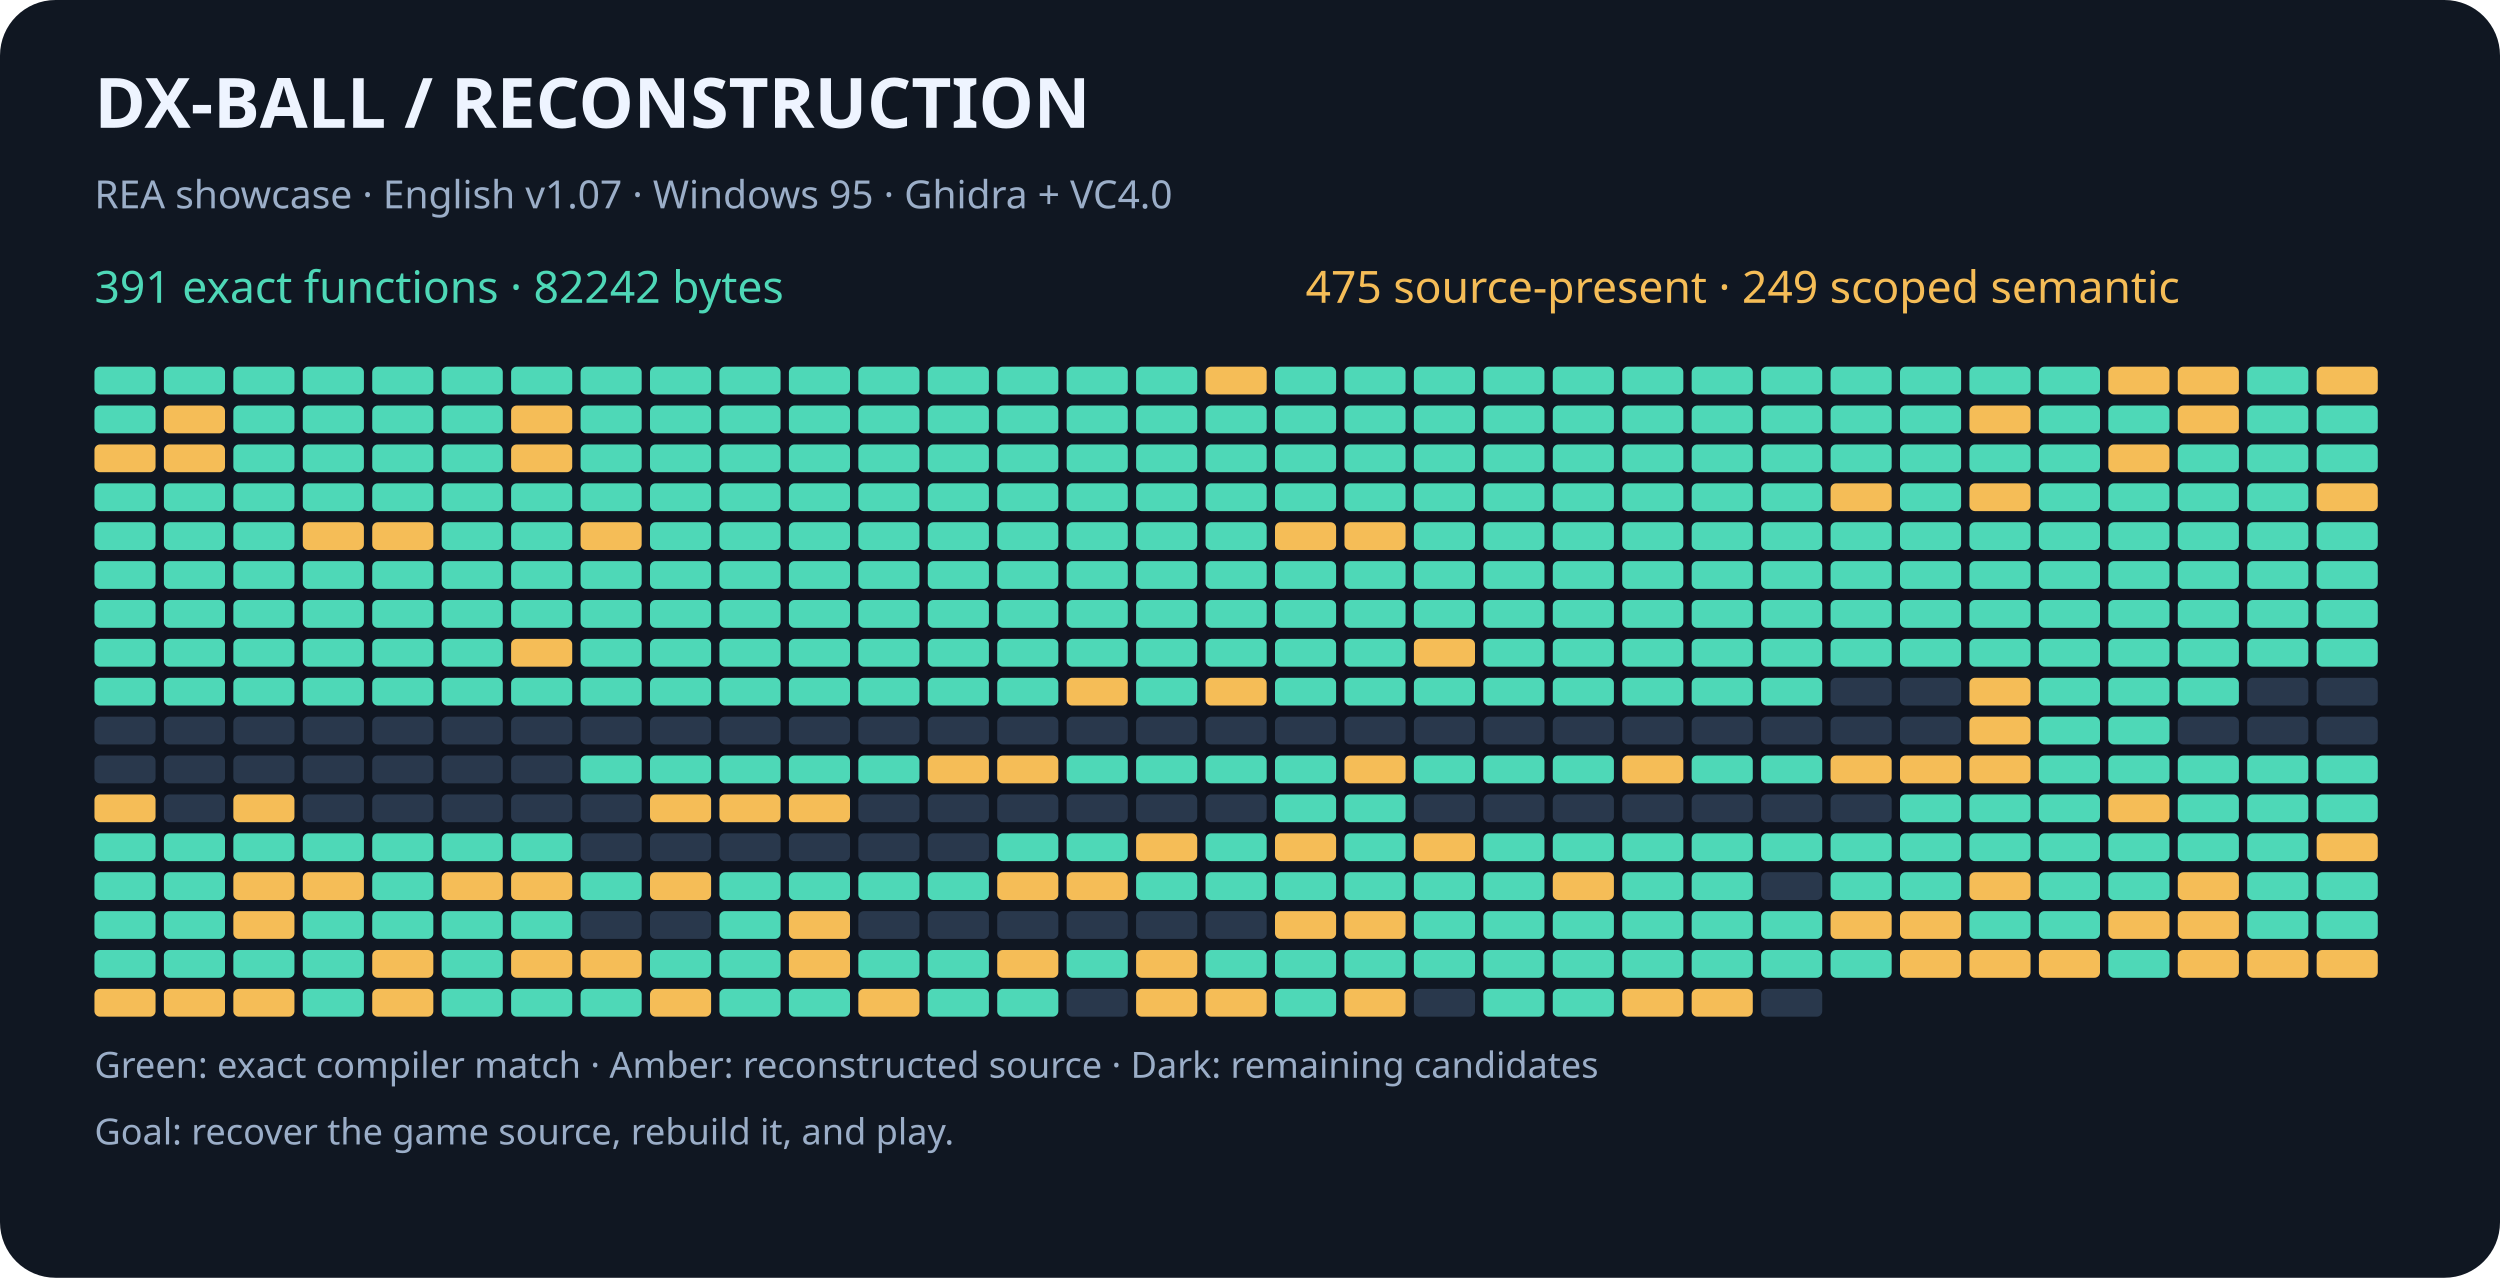
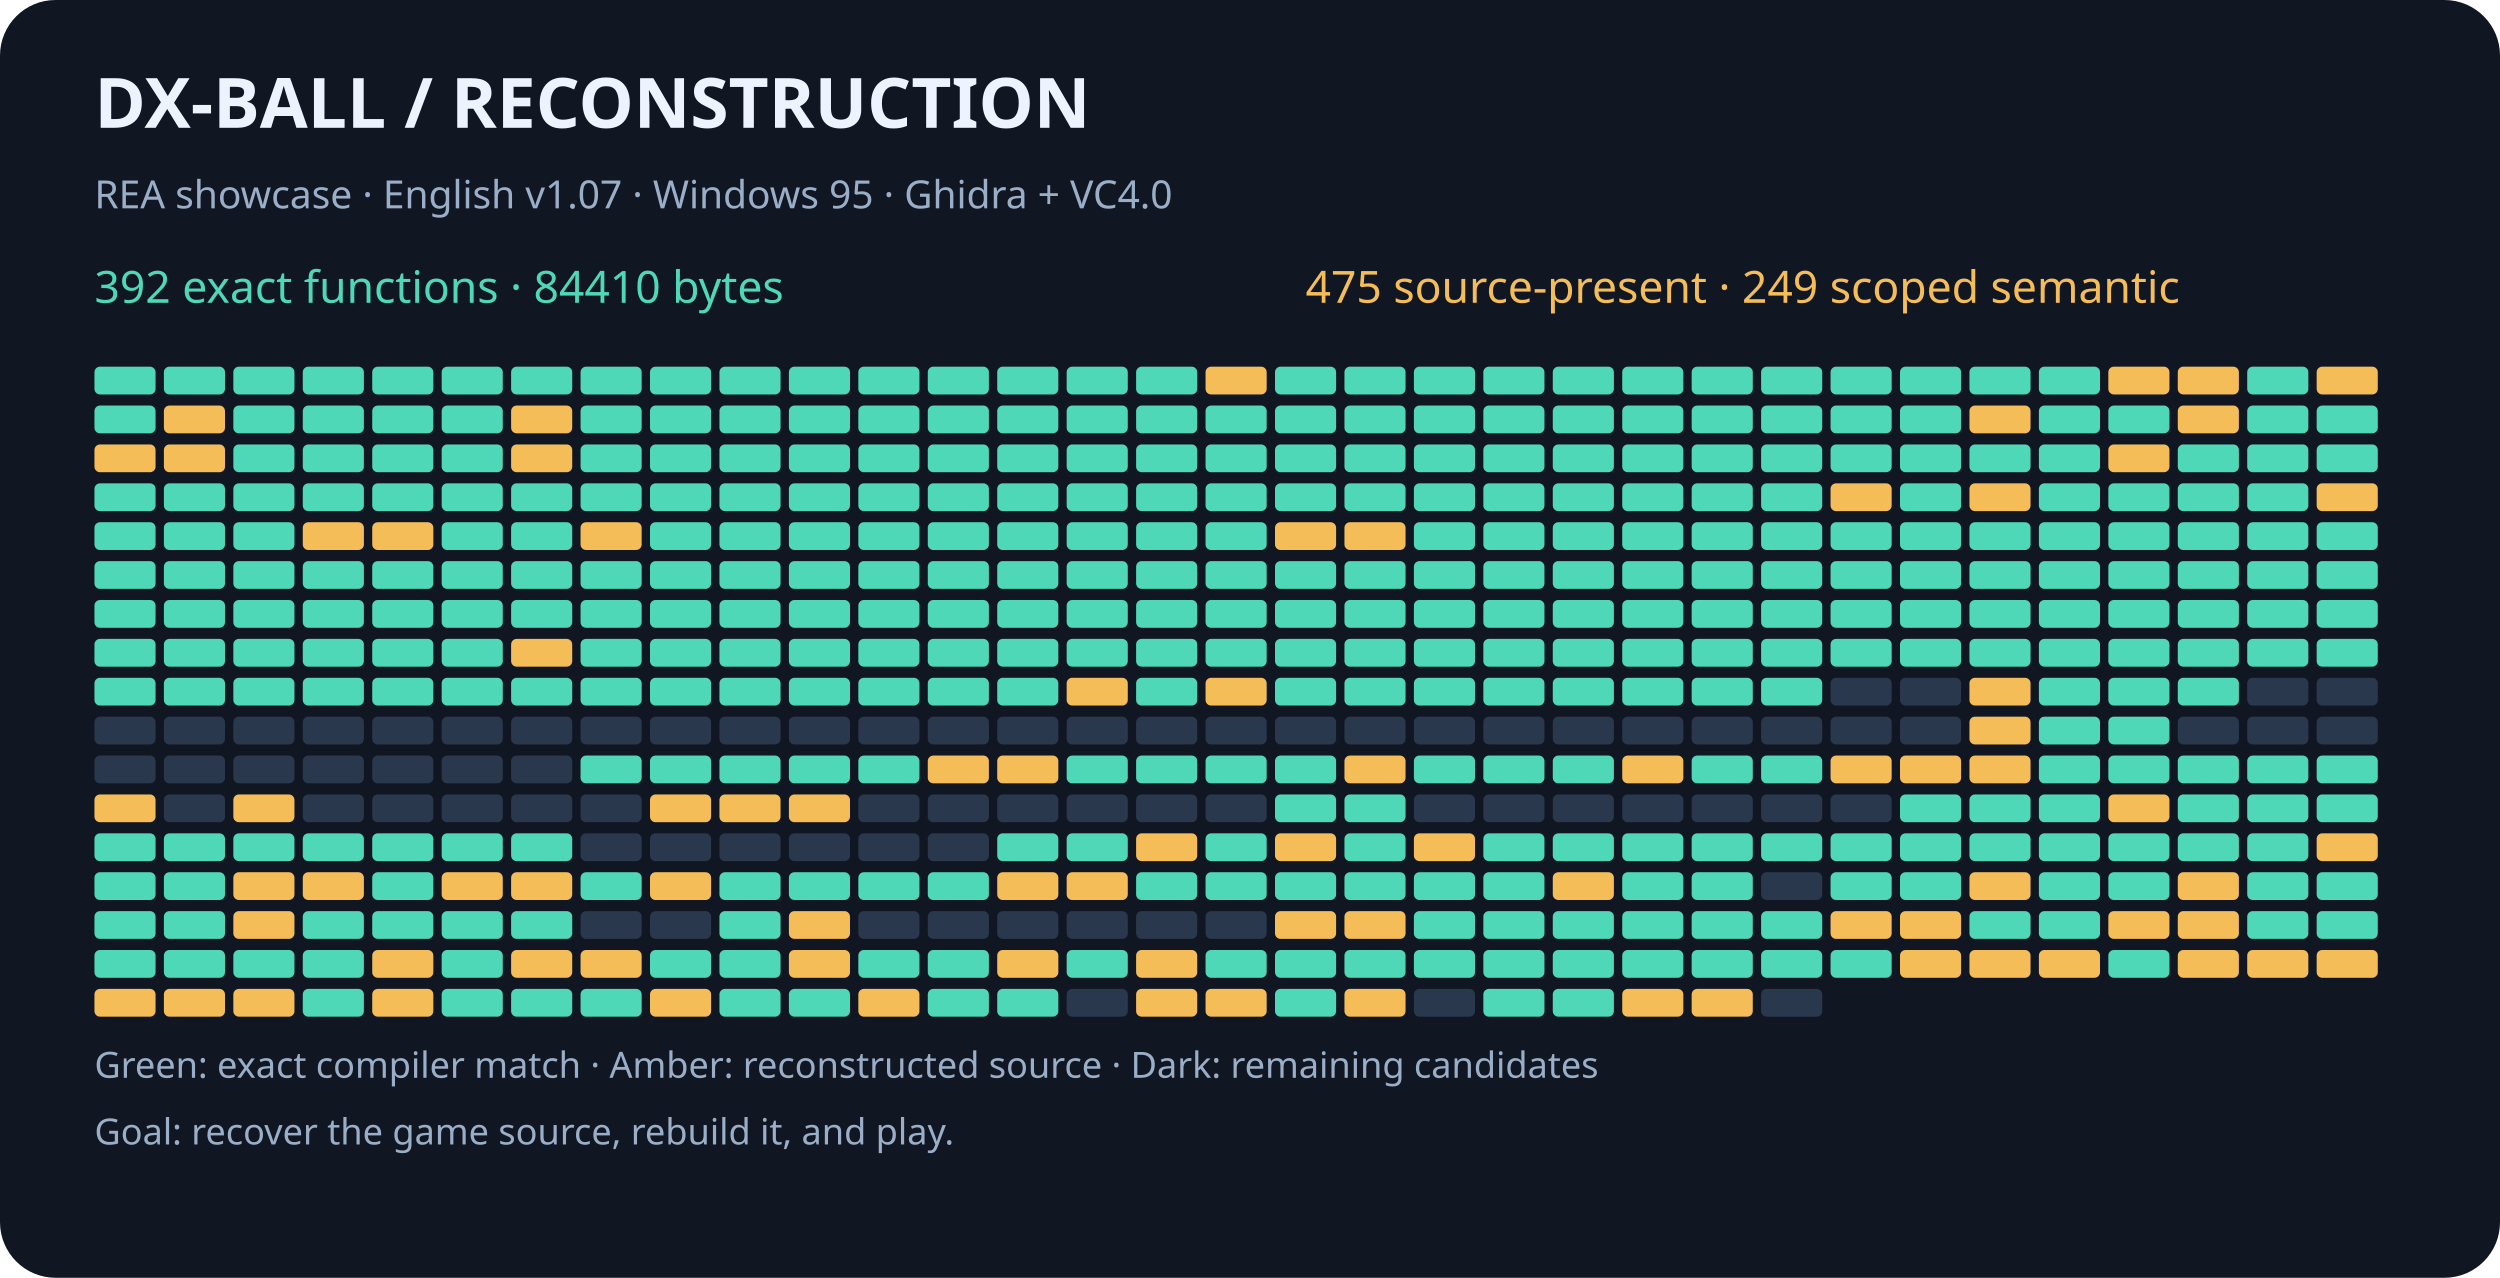
<svg xmlns="http://www.w3.org/2000/svg" width="900" height="460" viewBox="0 0 900 460" role="img" aria-labelledby="title desc">
  <rect width="900" height="460" rx="20" fill="#101722" />
  <g font-family="sans-serif">
    <text x="34" y="46" fill="#eef4ff" font-size="25" font-weight="bold">DX-BALL  /  RECONSTRUCTION</text>
    <text x="34" y="75" fill="#9baec8" font-size="14">REA showcase · English v1.07 · Windows 95 · Ghidra + VC4.0</text>
-     <text x="34" y="109" fill="#4ed8b7" font-size="16">391 exact functions · 82242 bytes</text>
+     <text x="34" y="109" fill="#4ed8b7" font-size="16">392 exact functions · 84410 bytes</text>
    <text x="470" y="109" fill="#f5bd57" font-size="16">475 source-present · 249 scoped semantic</text>
    <rect x="34" y="132" width="22" height="10" rx="2" fill="#4ed8b7" />
    <rect x="59" y="132" width="22" height="10" rx="2" fill="#4ed8b7" />
    <rect x="84" y="132" width="22" height="10" rx="2" fill="#4ed8b7" />
    <rect x="109" y="132" width="22" height="10" rx="2" fill="#4ed8b7" />
    <rect x="134" y="132" width="22" height="10" rx="2" fill="#4ed8b7" />
    <rect x="159" y="132" width="22" height="10" rx="2" fill="#4ed8b7" />
    <rect x="184" y="132" width="22" height="10" rx="2" fill="#4ed8b7" />
    <rect x="209" y="132" width="22" height="10" rx="2" fill="#4ed8b7" />
    <rect x="234" y="132" width="22" height="10" rx="2" fill="#4ed8b7" />
    <rect x="259" y="132" width="22" height="10" rx="2" fill="#4ed8b7" />
    <rect x="284" y="132" width="22" height="10" rx="2" fill="#4ed8b7" />
    <rect x="309" y="132" width="22" height="10" rx="2" fill="#4ed8b7" />
    <rect x="334" y="132" width="22" height="10" rx="2" fill="#4ed8b7" />
    <rect x="359" y="132" width="22" height="10" rx="2" fill="#4ed8b7" />
    <rect x="384" y="132" width="22" height="10" rx="2" fill="#4ed8b7" />
    <rect x="409" y="132" width="22" height="10" rx="2" fill="#4ed8b7" />
    <rect x="434" y="132" width="22" height="10" rx="2" fill="#f5bd57" />
    <rect x="459" y="132" width="22" height="10" rx="2" fill="#4ed8b7" />
    <rect x="484" y="132" width="22" height="10" rx="2" fill="#4ed8b7" />
    <rect x="509" y="132" width="22" height="10" rx="2" fill="#4ed8b7" />
    <rect x="534" y="132" width="22" height="10" rx="2" fill="#4ed8b7" />
    <rect x="559" y="132" width="22" height="10" rx="2" fill="#4ed8b7" />
    <rect x="584" y="132" width="22" height="10" rx="2" fill="#4ed8b7" />
    <rect x="609" y="132" width="22" height="10" rx="2" fill="#4ed8b7" />
    <rect x="634" y="132" width="22" height="10" rx="2" fill="#4ed8b7" />
    <rect x="659" y="132" width="22" height="10" rx="2" fill="#4ed8b7" />
    <rect x="684" y="132" width="22" height="10" rx="2" fill="#4ed8b7" />
    <rect x="709" y="132" width="22" height="10" rx="2" fill="#4ed8b7" />
    <rect x="734" y="132" width="22" height="10" rx="2" fill="#4ed8b7" />
    <rect x="759" y="132" width="22" height="10" rx="2" fill="#f5bd57" />
    <rect x="784" y="132" width="22" height="10" rx="2" fill="#f5bd57" />
    <rect x="809" y="132" width="22" height="10" rx="2" fill="#4ed8b7" />
    <rect x="834" y="132" width="22" height="10" rx="2" fill="#f5bd57" />
    <rect x="34" y="146" width="22" height="10" rx="2" fill="#4ed8b7" />
    <rect x="59" y="146" width="22" height="10" rx="2" fill="#f5bd57" />
    <rect x="84" y="146" width="22" height="10" rx="2" fill="#4ed8b7" />
    <rect x="109" y="146" width="22" height="10" rx="2" fill="#4ed8b7" />
    <rect x="134" y="146" width="22" height="10" rx="2" fill="#4ed8b7" />
    <rect x="159" y="146" width="22" height="10" rx="2" fill="#4ed8b7" />
    <rect x="184" y="146" width="22" height="10" rx="2" fill="#f5bd57" />
    <rect x="209" y="146" width="22" height="10" rx="2" fill="#4ed8b7" />
    <rect x="234" y="146" width="22" height="10" rx="2" fill="#4ed8b7" />
    <rect x="259" y="146" width="22" height="10" rx="2" fill="#4ed8b7" />
    <rect x="284" y="146" width="22" height="10" rx="2" fill="#4ed8b7" />
    <rect x="309" y="146" width="22" height="10" rx="2" fill="#4ed8b7" />
    <rect x="334" y="146" width="22" height="10" rx="2" fill="#4ed8b7" />
    <rect x="359" y="146" width="22" height="10" rx="2" fill="#4ed8b7" />
    <rect x="384" y="146" width="22" height="10" rx="2" fill="#4ed8b7" />
    <rect x="409" y="146" width="22" height="10" rx="2" fill="#4ed8b7" />
    <rect x="434" y="146" width="22" height="10" rx="2" fill="#4ed8b7" />
    <rect x="459" y="146" width="22" height="10" rx="2" fill="#4ed8b7" />
    <rect x="484" y="146" width="22" height="10" rx="2" fill="#4ed8b7" />
    <rect x="509" y="146" width="22" height="10" rx="2" fill="#4ed8b7" />
    <rect x="534" y="146" width="22" height="10" rx="2" fill="#4ed8b7" />
    <rect x="559" y="146" width="22" height="10" rx="2" fill="#4ed8b7" />
    <rect x="584" y="146" width="22" height="10" rx="2" fill="#4ed8b7" />
    <rect x="609" y="146" width="22" height="10" rx="2" fill="#4ed8b7" />
    <rect x="634" y="146" width="22" height="10" rx="2" fill="#4ed8b7" />
    <rect x="659" y="146" width="22" height="10" rx="2" fill="#4ed8b7" />
    <rect x="684" y="146" width="22" height="10" rx="2" fill="#4ed8b7" />
    <rect x="709" y="146" width="22" height="10" rx="2" fill="#f5bd57" />
    <rect x="734" y="146" width="22" height="10" rx="2" fill="#4ed8b7" />
    <rect x="759" y="146" width="22" height="10" rx="2" fill="#4ed8b7" />
    <rect x="784" y="146" width="22" height="10" rx="2" fill="#f5bd57" />
    <rect x="809" y="146" width="22" height="10" rx="2" fill="#4ed8b7" />
    <rect x="834" y="146" width="22" height="10" rx="2" fill="#4ed8b7" />
    <rect x="34" y="160" width="22" height="10" rx="2" fill="#f5bd57" />
    <rect x="59" y="160" width="22" height="10" rx="2" fill="#f5bd57" />
    <rect x="84" y="160" width="22" height="10" rx="2" fill="#4ed8b7" />
    <rect x="109" y="160" width="22" height="10" rx="2" fill="#4ed8b7" />
    <rect x="134" y="160" width="22" height="10" rx="2" fill="#4ed8b7" />
    <rect x="159" y="160" width="22" height="10" rx="2" fill="#4ed8b7" />
    <rect x="184" y="160" width="22" height="10" rx="2" fill="#f5bd57" />
    <rect x="209" y="160" width="22" height="10" rx="2" fill="#4ed8b7" />
    <rect x="234" y="160" width="22" height="10" rx="2" fill="#4ed8b7" />
    <rect x="259" y="160" width="22" height="10" rx="2" fill="#4ed8b7" />
    <rect x="284" y="160" width="22" height="10" rx="2" fill="#4ed8b7" />
    <rect x="309" y="160" width="22" height="10" rx="2" fill="#4ed8b7" />
    <rect x="334" y="160" width="22" height="10" rx="2" fill="#4ed8b7" />
    <rect x="359" y="160" width="22" height="10" rx="2" fill="#4ed8b7" />
    <rect x="384" y="160" width="22" height="10" rx="2" fill="#4ed8b7" />
    <rect x="409" y="160" width="22" height="10" rx="2" fill="#4ed8b7" />
    <rect x="434" y="160" width="22" height="10" rx="2" fill="#4ed8b7" />
    <rect x="459" y="160" width="22" height="10" rx="2" fill="#4ed8b7" />
    <rect x="484" y="160" width="22" height="10" rx="2" fill="#4ed8b7" />
    <rect x="509" y="160" width="22" height="10" rx="2" fill="#4ed8b7" />
    <rect x="534" y="160" width="22" height="10" rx="2" fill="#4ed8b7" />
    <rect x="559" y="160" width="22" height="10" rx="2" fill="#4ed8b7" />
    <rect x="584" y="160" width="22" height="10" rx="2" fill="#4ed8b7" />
    <rect x="609" y="160" width="22" height="10" rx="2" fill="#4ed8b7" />
    <rect x="634" y="160" width="22" height="10" rx="2" fill="#4ed8b7" />
    <rect x="659" y="160" width="22" height="10" rx="2" fill="#4ed8b7" />
    <rect x="684" y="160" width="22" height="10" rx="2" fill="#4ed8b7" />
    <rect x="709" y="160" width="22" height="10" rx="2" fill="#4ed8b7" />
    <rect x="734" y="160" width="22" height="10" rx="2" fill="#4ed8b7" />
    <rect x="759" y="160" width="22" height="10" rx="2" fill="#f5bd57" />
    <rect x="784" y="160" width="22" height="10" rx="2" fill="#4ed8b7" />
    <rect x="809" y="160" width="22" height="10" rx="2" fill="#4ed8b7" />
    <rect x="834" y="160" width="22" height="10" rx="2" fill="#4ed8b7" />
    <rect x="34" y="174" width="22" height="10" rx="2" fill="#4ed8b7" />
    <rect x="59" y="174" width="22" height="10" rx="2" fill="#4ed8b7" />
    <rect x="84" y="174" width="22" height="10" rx="2" fill="#4ed8b7" />
    <rect x="109" y="174" width="22" height="10" rx="2" fill="#4ed8b7" />
    <rect x="134" y="174" width="22" height="10" rx="2" fill="#4ed8b7" />
    <rect x="159" y="174" width="22" height="10" rx="2" fill="#4ed8b7" />
    <rect x="184" y="174" width="22" height="10" rx="2" fill="#4ed8b7" />
    <rect x="209" y="174" width="22" height="10" rx="2" fill="#4ed8b7" />
    <rect x="234" y="174" width="22" height="10" rx="2" fill="#4ed8b7" />
    <rect x="259" y="174" width="22" height="10" rx="2" fill="#4ed8b7" />
    <rect x="284" y="174" width="22" height="10" rx="2" fill="#4ed8b7" />
    <rect x="309" y="174" width="22" height="10" rx="2" fill="#4ed8b7" />
    <rect x="334" y="174" width="22" height="10" rx="2" fill="#4ed8b7" />
    <rect x="359" y="174" width="22" height="10" rx="2" fill="#4ed8b7" />
    <rect x="384" y="174" width="22" height="10" rx="2" fill="#4ed8b7" />
    <rect x="409" y="174" width="22" height="10" rx="2" fill="#4ed8b7" />
    <rect x="434" y="174" width="22" height="10" rx="2" fill="#4ed8b7" />
    <rect x="459" y="174" width="22" height="10" rx="2" fill="#4ed8b7" />
    <rect x="484" y="174" width="22" height="10" rx="2" fill="#4ed8b7" />
    <rect x="509" y="174" width="22" height="10" rx="2" fill="#4ed8b7" />
    <rect x="534" y="174" width="22" height="10" rx="2" fill="#4ed8b7" />
    <rect x="559" y="174" width="22" height="10" rx="2" fill="#4ed8b7" />
    <rect x="584" y="174" width="22" height="10" rx="2" fill="#4ed8b7" />
    <rect x="609" y="174" width="22" height="10" rx="2" fill="#4ed8b7" />
    <rect x="634" y="174" width="22" height="10" rx="2" fill="#4ed8b7" />
    <rect x="659" y="174" width="22" height="10" rx="2" fill="#f5bd57" />
    <rect x="684" y="174" width="22" height="10" rx="2" fill="#4ed8b7" />
    <rect x="709" y="174" width="22" height="10" rx="2" fill="#f5bd57" />
    <rect x="734" y="174" width="22" height="10" rx="2" fill="#4ed8b7" />
    <rect x="759" y="174" width="22" height="10" rx="2" fill="#4ed8b7" />
    <rect x="784" y="174" width="22" height="10" rx="2" fill="#4ed8b7" />
    <rect x="809" y="174" width="22" height="10" rx="2" fill="#4ed8b7" />
    <rect x="834" y="174" width="22" height="10" rx="2" fill="#f5bd57" />
    <rect x="34" y="188" width="22" height="10" rx="2" fill="#4ed8b7" />
    <rect x="59" y="188" width="22" height="10" rx="2" fill="#4ed8b7" />
    <rect x="84" y="188" width="22" height="10" rx="2" fill="#4ed8b7" />
    <rect x="109" y="188" width="22" height="10" rx="2" fill="#f5bd57" />
    <rect x="134" y="188" width="22" height="10" rx="2" fill="#f5bd57" />
    <rect x="159" y="188" width="22" height="10" rx="2" fill="#4ed8b7" />
    <rect x="184" y="188" width="22" height="10" rx="2" fill="#4ed8b7" />
    <rect x="209" y="188" width="22" height="10" rx="2" fill="#f5bd57" />
    <rect x="234" y="188" width="22" height="10" rx="2" fill="#4ed8b7" />
    <rect x="259" y="188" width="22" height="10" rx="2" fill="#4ed8b7" />
    <rect x="284" y="188" width="22" height="10" rx="2" fill="#4ed8b7" />
    <rect x="309" y="188" width="22" height="10" rx="2" fill="#4ed8b7" />
    <rect x="334" y="188" width="22" height="10" rx="2" fill="#4ed8b7" />
    <rect x="359" y="188" width="22" height="10" rx="2" fill="#4ed8b7" />
    <rect x="384" y="188" width="22" height="10" rx="2" fill="#4ed8b7" />
    <rect x="409" y="188" width="22" height="10" rx="2" fill="#4ed8b7" />
    <rect x="434" y="188" width="22" height="10" rx="2" fill="#4ed8b7" />
    <rect x="459" y="188" width="22" height="10" rx="2" fill="#f5bd57" />
    <rect x="484" y="188" width="22" height="10" rx="2" fill="#f5bd57" />
    <rect x="509" y="188" width="22" height="10" rx="2" fill="#4ed8b7" />
    <rect x="534" y="188" width="22" height="10" rx="2" fill="#4ed8b7" />
    <rect x="559" y="188" width="22" height="10" rx="2" fill="#4ed8b7" />
    <rect x="584" y="188" width="22" height="10" rx="2" fill="#4ed8b7" />
    <rect x="609" y="188" width="22" height="10" rx="2" fill="#4ed8b7" />
    <rect x="634" y="188" width="22" height="10" rx="2" fill="#4ed8b7" />
    <rect x="659" y="188" width="22" height="10" rx="2" fill="#4ed8b7" />
    <rect x="684" y="188" width="22" height="10" rx="2" fill="#4ed8b7" />
    <rect x="709" y="188" width="22" height="10" rx="2" fill="#4ed8b7" />
    <rect x="734" y="188" width="22" height="10" rx="2" fill="#4ed8b7" />
    <rect x="759" y="188" width="22" height="10" rx="2" fill="#4ed8b7" />
    <rect x="784" y="188" width="22" height="10" rx="2" fill="#4ed8b7" />
    <rect x="809" y="188" width="22" height="10" rx="2" fill="#4ed8b7" />
    <rect x="834" y="188" width="22" height="10" rx="2" fill="#4ed8b7" />
    <rect x="34" y="202" width="22" height="10" rx="2" fill="#4ed8b7" />
    <rect x="59" y="202" width="22" height="10" rx="2" fill="#4ed8b7" />
    <rect x="84" y="202" width="22" height="10" rx="2" fill="#4ed8b7" />
    <rect x="109" y="202" width="22" height="10" rx="2" fill="#4ed8b7" />
    <rect x="134" y="202" width="22" height="10" rx="2" fill="#4ed8b7" />
    <rect x="159" y="202" width="22" height="10" rx="2" fill="#4ed8b7" />
    <rect x="184" y="202" width="22" height="10" rx="2" fill="#4ed8b7" />
    <rect x="209" y="202" width="22" height="10" rx="2" fill="#4ed8b7" />
    <rect x="234" y="202" width="22" height="10" rx="2" fill="#4ed8b7" />
    <rect x="259" y="202" width="22" height="10" rx="2" fill="#4ed8b7" />
    <rect x="284" y="202" width="22" height="10" rx="2" fill="#4ed8b7" />
    <rect x="309" y="202" width="22" height="10" rx="2" fill="#4ed8b7" />
    <rect x="334" y="202" width="22" height="10" rx="2" fill="#4ed8b7" />
    <rect x="359" y="202" width="22" height="10" rx="2" fill="#4ed8b7" />
    <rect x="384" y="202" width="22" height="10" rx="2" fill="#4ed8b7" />
    <rect x="409" y="202" width="22" height="10" rx="2" fill="#4ed8b7" />
    <rect x="434" y="202" width="22" height="10" rx="2" fill="#4ed8b7" />
    <rect x="459" y="202" width="22" height="10" rx="2" fill="#4ed8b7" />
    <rect x="484" y="202" width="22" height="10" rx="2" fill="#4ed8b7" />
    <rect x="509" y="202" width="22" height="10" rx="2" fill="#4ed8b7" />
    <rect x="534" y="202" width="22" height="10" rx="2" fill="#4ed8b7" />
    <rect x="559" y="202" width="22" height="10" rx="2" fill="#4ed8b7" />
    <rect x="584" y="202" width="22" height="10" rx="2" fill="#4ed8b7" />
    <rect x="609" y="202" width="22" height="10" rx="2" fill="#4ed8b7" />
    <rect x="634" y="202" width="22" height="10" rx="2" fill="#4ed8b7" />
    <rect x="659" y="202" width="22" height="10" rx="2" fill="#4ed8b7" />
    <rect x="684" y="202" width="22" height="10" rx="2" fill="#4ed8b7" />
    <rect x="709" y="202" width="22" height="10" rx="2" fill="#4ed8b7" />
    <rect x="734" y="202" width="22" height="10" rx="2" fill="#4ed8b7" />
    <rect x="759" y="202" width="22" height="10" rx="2" fill="#4ed8b7" />
    <rect x="784" y="202" width="22" height="10" rx="2" fill="#4ed8b7" />
    <rect x="809" y="202" width="22" height="10" rx="2" fill="#4ed8b7" />
    <rect x="834" y="202" width="22" height="10" rx="2" fill="#4ed8b7" />
    <rect x="34" y="216" width="22" height="10" rx="2" fill="#4ed8b7" />
    <rect x="59" y="216" width="22" height="10" rx="2" fill="#4ed8b7" />
    <rect x="84" y="216" width="22" height="10" rx="2" fill="#4ed8b7" />
    <rect x="109" y="216" width="22" height="10" rx="2" fill="#4ed8b7" />
    <rect x="134" y="216" width="22" height="10" rx="2" fill="#4ed8b7" />
    <rect x="159" y="216" width="22" height="10" rx="2" fill="#4ed8b7" />
    <rect x="184" y="216" width="22" height="10" rx="2" fill="#4ed8b7" />
    <rect x="209" y="216" width="22" height="10" rx="2" fill="#4ed8b7" />
    <rect x="234" y="216" width="22" height="10" rx="2" fill="#4ed8b7" />
    <rect x="259" y="216" width="22" height="10" rx="2" fill="#4ed8b7" />
    <rect x="284" y="216" width="22" height="10" rx="2" fill="#4ed8b7" />
    <rect x="309" y="216" width="22" height="10" rx="2" fill="#4ed8b7" />
    <rect x="334" y="216" width="22" height="10" rx="2" fill="#4ed8b7" />
    <rect x="359" y="216" width="22" height="10" rx="2" fill="#4ed8b7" />
    <rect x="384" y="216" width="22" height="10" rx="2" fill="#4ed8b7" />
    <rect x="409" y="216" width="22" height="10" rx="2" fill="#4ed8b7" />
    <rect x="434" y="216" width="22" height="10" rx="2" fill="#4ed8b7" />
    <rect x="459" y="216" width="22" height="10" rx="2" fill="#4ed8b7" />
    <rect x="484" y="216" width="22" height="10" rx="2" fill="#4ed8b7" />
    <rect x="509" y="216" width="22" height="10" rx="2" fill="#4ed8b7" />
    <rect x="534" y="216" width="22" height="10" rx="2" fill="#4ed8b7" />
    <rect x="559" y="216" width="22" height="10" rx="2" fill="#4ed8b7" />
    <rect x="584" y="216" width="22" height="10" rx="2" fill="#4ed8b7" />
    <rect x="609" y="216" width="22" height="10" rx="2" fill="#4ed8b7" />
    <rect x="634" y="216" width="22" height="10" rx="2" fill="#4ed8b7" />
    <rect x="659" y="216" width="22" height="10" rx="2" fill="#4ed8b7" />
    <rect x="684" y="216" width="22" height="10" rx="2" fill="#4ed8b7" />
    <rect x="709" y="216" width="22" height="10" rx="2" fill="#4ed8b7" />
    <rect x="734" y="216" width="22" height="10" rx="2" fill="#4ed8b7" />
    <rect x="759" y="216" width="22" height="10" rx="2" fill="#4ed8b7" />
    <rect x="784" y="216" width="22" height="10" rx="2" fill="#4ed8b7" />
    <rect x="809" y="216" width="22" height="10" rx="2" fill="#4ed8b7" />
    <rect x="834" y="216" width="22" height="10" rx="2" fill="#4ed8b7" />
    <rect x="34" y="230" width="22" height="10" rx="2" fill="#4ed8b7" />
    <rect x="59" y="230" width="22" height="10" rx="2" fill="#4ed8b7" />
    <rect x="84" y="230" width="22" height="10" rx="2" fill="#4ed8b7" />
    <rect x="109" y="230" width="22" height="10" rx="2" fill="#4ed8b7" />
    <rect x="134" y="230" width="22" height="10" rx="2" fill="#4ed8b7" />
    <rect x="159" y="230" width="22" height="10" rx="2" fill="#4ed8b7" />
    <rect x="184" y="230" width="22" height="10" rx="2" fill="#f5bd57" />
    <rect x="209" y="230" width="22" height="10" rx="2" fill="#4ed8b7" />
    <rect x="234" y="230" width="22" height="10" rx="2" fill="#4ed8b7" />
    <rect x="259" y="230" width="22" height="10" rx="2" fill="#4ed8b7" />
    <rect x="284" y="230" width="22" height="10" rx="2" fill="#4ed8b7" />
    <rect x="309" y="230" width="22" height="10" rx="2" fill="#4ed8b7" />
    <rect x="334" y="230" width="22" height="10" rx="2" fill="#4ed8b7" />
    <rect x="359" y="230" width="22" height="10" rx="2" fill="#4ed8b7" />
    <rect x="384" y="230" width="22" height="10" rx="2" fill="#4ed8b7" />
    <rect x="409" y="230" width="22" height="10" rx="2" fill="#4ed8b7" />
    <rect x="434" y="230" width="22" height="10" rx="2" fill="#4ed8b7" />
    <rect x="459" y="230" width="22" height="10" rx="2" fill="#4ed8b7" />
    <rect x="484" y="230" width="22" height="10" rx="2" fill="#4ed8b7" />
-     <rect x="509" y="230" width="22" height="10" rx="2" fill="#f5bd57" />
+     <rect x="509" y="230" width="22" height="10" rx="2" fill="#4ed8b7" />
    <rect x="534" y="230" width="22" height="10" rx="2" fill="#4ed8b7" />
    <rect x="559" y="230" width="22" height="10" rx="2" fill="#4ed8b7" />
    <rect x="584" y="230" width="22" height="10" rx="2" fill="#4ed8b7" />
    <rect x="609" y="230" width="22" height="10" rx="2" fill="#4ed8b7" />
    <rect x="634" y="230" width="22" height="10" rx="2" fill="#4ed8b7" />
    <rect x="659" y="230" width="22" height="10" rx="2" fill="#4ed8b7" />
    <rect x="684" y="230" width="22" height="10" rx="2" fill="#4ed8b7" />
    <rect x="709" y="230" width="22" height="10" rx="2" fill="#4ed8b7" />
    <rect x="734" y="230" width="22" height="10" rx="2" fill="#4ed8b7" />
    <rect x="759" y="230" width="22" height="10" rx="2" fill="#4ed8b7" />
    <rect x="784" y="230" width="22" height="10" rx="2" fill="#4ed8b7" />
    <rect x="809" y="230" width="22" height="10" rx="2" fill="#4ed8b7" />
    <rect x="834" y="230" width="22" height="10" rx="2" fill="#4ed8b7" />
    <rect x="34" y="244" width="22" height="10" rx="2" fill="#4ed8b7" />
    <rect x="59" y="244" width="22" height="10" rx="2" fill="#4ed8b7" />
    <rect x="84" y="244" width="22" height="10" rx="2" fill="#4ed8b7" />
    <rect x="109" y="244" width="22" height="10" rx="2" fill="#4ed8b7" />
    <rect x="134" y="244" width="22" height="10" rx="2" fill="#4ed8b7" />
    <rect x="159" y="244" width="22" height="10" rx="2" fill="#4ed8b7" />
    <rect x="184" y="244" width="22" height="10" rx="2" fill="#4ed8b7" />
    <rect x="209" y="244" width="22" height="10" rx="2" fill="#4ed8b7" />
    <rect x="234" y="244" width="22" height="10" rx="2" fill="#4ed8b7" />
    <rect x="259" y="244" width="22" height="10" rx="2" fill="#4ed8b7" />
    <rect x="284" y="244" width="22" height="10" rx="2" fill="#4ed8b7" />
    <rect x="309" y="244" width="22" height="10" rx="2" fill="#4ed8b7" />
    <rect x="334" y="244" width="22" height="10" rx="2" fill="#4ed8b7" />
    <rect x="359" y="244" width="22" height="10" rx="2" fill="#4ed8b7" />
    <rect x="384" y="244" width="22" height="10" rx="2" fill="#f5bd57" />
    <rect x="409" y="244" width="22" height="10" rx="2" fill="#4ed8b7" />
    <rect x="434" y="244" width="22" height="10" rx="2" fill="#f5bd57" />
    <rect x="459" y="244" width="22" height="10" rx="2" fill="#4ed8b7" />
    <rect x="484" y="244" width="22" height="10" rx="2" fill="#4ed8b7" />
    <rect x="509" y="244" width="22" height="10" rx="2" fill="#4ed8b7" />
    <rect x="534" y="244" width="22" height="10" rx="2" fill="#4ed8b7" />
    <rect x="559" y="244" width="22" height="10" rx="2" fill="#4ed8b7" />
    <rect x="584" y="244" width="22" height="10" rx="2" fill="#4ed8b7" />
    <rect x="609" y="244" width="22" height="10" rx="2" fill="#4ed8b7" />
    <rect x="634" y="244" width="22" height="10" rx="2" fill="#4ed8b7" />
    <rect x="659" y="244" width="22" height="10" rx="2" fill="#29384c" />
    <rect x="684" y="244" width="22" height="10" rx="2" fill="#29384c" />
    <rect x="709" y="244" width="22" height="10" rx="2" fill="#f5bd57" />
    <rect x="734" y="244" width="22" height="10" rx="2" fill="#4ed8b7" />
    <rect x="759" y="244" width="22" height="10" rx="2" fill="#4ed8b7" />
    <rect x="784" y="244" width="22" height="10" rx="2" fill="#4ed8b7" />
    <rect x="809" y="244" width="22" height="10" rx="2" fill="#29384c" />
    <rect x="834" y="244" width="22" height="10" rx="2" fill="#29384c" />
    <rect x="34" y="258" width="22" height="10" rx="2" fill="#29384c" />
    <rect x="59" y="258" width="22" height="10" rx="2" fill="#29384c" />
    <rect x="84" y="258" width="22" height="10" rx="2" fill="#29384c" />
    <rect x="109" y="258" width="22" height="10" rx="2" fill="#29384c" />
    <rect x="134" y="258" width="22" height="10" rx="2" fill="#29384c" />
    <rect x="159" y="258" width="22" height="10" rx="2" fill="#29384c" />
    <rect x="184" y="258" width="22" height="10" rx="2" fill="#29384c" />
    <rect x="209" y="258" width="22" height="10" rx="2" fill="#29384c" />
    <rect x="234" y="258" width="22" height="10" rx="2" fill="#29384c" />
    <rect x="259" y="258" width="22" height="10" rx="2" fill="#29384c" />
    <rect x="284" y="258" width="22" height="10" rx="2" fill="#29384c" />
    <rect x="309" y="258" width="22" height="10" rx="2" fill="#29384c" />
    <rect x="334" y="258" width="22" height="10" rx="2" fill="#29384c" />
    <rect x="359" y="258" width="22" height="10" rx="2" fill="#29384c" />
    <rect x="384" y="258" width="22" height="10" rx="2" fill="#29384c" />
    <rect x="409" y="258" width="22" height="10" rx="2" fill="#29384c" />
    <rect x="434" y="258" width="22" height="10" rx="2" fill="#29384c" />
    <rect x="459" y="258" width="22" height="10" rx="2" fill="#29384c" />
    <rect x="484" y="258" width="22" height="10" rx="2" fill="#29384c" />
    <rect x="509" y="258" width="22" height="10" rx="2" fill="#29384c" />
    <rect x="534" y="258" width="22" height="10" rx="2" fill="#29384c" />
    <rect x="559" y="258" width="22" height="10" rx="2" fill="#29384c" />
    <rect x="584" y="258" width="22" height="10" rx="2" fill="#29384c" />
    <rect x="609" y="258" width="22" height="10" rx="2" fill="#29384c" />
    <rect x="634" y="258" width="22" height="10" rx="2" fill="#29384c" />
    <rect x="659" y="258" width="22" height="10" rx="2" fill="#29384c" />
    <rect x="684" y="258" width="22" height="10" rx="2" fill="#29384c" />
    <rect x="709" y="258" width="22" height="10" rx="2" fill="#f5bd57" />
    <rect x="734" y="258" width="22" height="10" rx="2" fill="#4ed8b7" />
    <rect x="759" y="258" width="22" height="10" rx="2" fill="#4ed8b7" />
    <rect x="784" y="258" width="22" height="10" rx="2" fill="#29384c" />
    <rect x="809" y="258" width="22" height="10" rx="2" fill="#29384c" />
    <rect x="834" y="258" width="22" height="10" rx="2" fill="#29384c" />
    <rect x="34" y="272" width="22" height="10" rx="2" fill="#29384c" />
    <rect x="59" y="272" width="22" height="10" rx="2" fill="#29384c" />
    <rect x="84" y="272" width="22" height="10" rx="2" fill="#29384c" />
    <rect x="109" y="272" width="22" height="10" rx="2" fill="#29384c" />
    <rect x="134" y="272" width="22" height="10" rx="2" fill="#29384c" />
    <rect x="159" y="272" width="22" height="10" rx="2" fill="#29384c" />
    <rect x="184" y="272" width="22" height="10" rx="2" fill="#29384c" />
    <rect x="209" y="272" width="22" height="10" rx="2" fill="#4ed8b7" />
    <rect x="234" y="272" width="22" height="10" rx="2" fill="#4ed8b7" />
    <rect x="259" y="272" width="22" height="10" rx="2" fill="#4ed8b7" />
    <rect x="284" y="272" width="22" height="10" rx="2" fill="#4ed8b7" />
    <rect x="309" y="272" width="22" height="10" rx="2" fill="#4ed8b7" />
    <rect x="334" y="272" width="22" height="10" rx="2" fill="#f5bd57" />
    <rect x="359" y="272" width="22" height="10" rx="2" fill="#f5bd57" />
    <rect x="384" y="272" width="22" height="10" rx="2" fill="#4ed8b7" />
    <rect x="409" y="272" width="22" height="10" rx="2" fill="#4ed8b7" />
    <rect x="434" y="272" width="22" height="10" rx="2" fill="#4ed8b7" />
    <rect x="459" y="272" width="22" height="10" rx="2" fill="#4ed8b7" />
    <rect x="484" y="272" width="22" height="10" rx="2" fill="#f5bd57" />
    <rect x="509" y="272" width="22" height="10" rx="2" fill="#4ed8b7" />
    <rect x="534" y="272" width="22" height="10" rx="2" fill="#4ed8b7" />
    <rect x="559" y="272" width="22" height="10" rx="2" fill="#4ed8b7" />
    <rect x="584" y="272" width="22" height="10" rx="2" fill="#f5bd57" />
    <rect x="609" y="272" width="22" height="10" rx="2" fill="#4ed8b7" />
    <rect x="634" y="272" width="22" height="10" rx="2" fill="#4ed8b7" />
    <rect x="659" y="272" width="22" height="10" rx="2" fill="#f5bd57" />
    <rect x="684" y="272" width="22" height="10" rx="2" fill="#f5bd57" />
    <rect x="709" y="272" width="22" height="10" rx="2" fill="#f5bd57" />
    <rect x="734" y="272" width="22" height="10" rx="2" fill="#4ed8b7" />
    <rect x="759" y="272" width="22" height="10" rx="2" fill="#4ed8b7" />
    <rect x="784" y="272" width="22" height="10" rx="2" fill="#4ed8b7" />
    <rect x="809" y="272" width="22" height="10" rx="2" fill="#4ed8b7" />
    <rect x="834" y="272" width="22" height="10" rx="2" fill="#4ed8b7" />
    <rect x="34" y="286" width="22" height="10" rx="2" fill="#f5bd57" />
    <rect x="59" y="286" width="22" height="10" rx="2" fill="#29384c" />
    <rect x="84" y="286" width="22" height="10" rx="2" fill="#f5bd57" />
    <rect x="109" y="286" width="22" height="10" rx="2" fill="#29384c" />
    <rect x="134" y="286" width="22" height="10" rx="2" fill="#29384c" />
    <rect x="159" y="286" width="22" height="10" rx="2" fill="#29384c" />
    <rect x="184" y="286" width="22" height="10" rx="2" fill="#29384c" />
    <rect x="209" y="286" width="22" height="10" rx="2" fill="#29384c" />
    <rect x="234" y="286" width="22" height="10" rx="2" fill="#f5bd57" />
    <rect x="259" y="286" width="22" height="10" rx="2" fill="#f5bd57" />
    <rect x="284" y="286" width="22" height="10" rx="2" fill="#f5bd57" />
    <rect x="309" y="286" width="22" height="10" rx="2" fill="#29384c" />
    <rect x="334" y="286" width="22" height="10" rx="2" fill="#29384c" />
    <rect x="359" y="286" width="22" height="10" rx="2" fill="#29384c" />
    <rect x="384" y="286" width="22" height="10" rx="2" fill="#29384c" />
    <rect x="409" y="286" width="22" height="10" rx="2" fill="#29384c" />
    <rect x="434" y="286" width="22" height="10" rx="2" fill="#29384c" />
    <rect x="459" y="286" width="22" height="10" rx="2" fill="#4ed8b7" />
    <rect x="484" y="286" width="22" height="10" rx="2" fill="#4ed8b7" />
    <rect x="509" y="286" width="22" height="10" rx="2" fill="#29384c" />
    <rect x="534" y="286" width="22" height="10" rx="2" fill="#29384c" />
    <rect x="559" y="286" width="22" height="10" rx="2" fill="#29384c" />
    <rect x="584" y="286" width="22" height="10" rx="2" fill="#29384c" />
    <rect x="609" y="286" width="22" height="10" rx="2" fill="#29384c" />
    <rect x="634" y="286" width="22" height="10" rx="2" fill="#29384c" />
    <rect x="659" y="286" width="22" height="10" rx="2" fill="#29384c" />
    <rect x="684" y="286" width="22" height="10" rx="2" fill="#4ed8b7" />
    <rect x="709" y="286" width="22" height="10" rx="2" fill="#4ed8b7" />
    <rect x="734" y="286" width="22" height="10" rx="2" fill="#4ed8b7" />
    <rect x="759" y="286" width="22" height="10" rx="2" fill="#f5bd57" />
    <rect x="784" y="286" width="22" height="10" rx="2" fill="#4ed8b7" />
    <rect x="809" y="286" width="22" height="10" rx="2" fill="#4ed8b7" />
    <rect x="834" y="286" width="22" height="10" rx="2" fill="#4ed8b7" />
    <rect x="34" y="300" width="22" height="10" rx="2" fill="#4ed8b7" />
    <rect x="59" y="300" width="22" height="10" rx="2" fill="#4ed8b7" />
    <rect x="84" y="300" width="22" height="10" rx="2" fill="#4ed8b7" />
    <rect x="109" y="300" width="22" height="10" rx="2" fill="#4ed8b7" />
    <rect x="134" y="300" width="22" height="10" rx="2" fill="#4ed8b7" />
    <rect x="159" y="300" width="22" height="10" rx="2" fill="#4ed8b7" />
    <rect x="184" y="300" width="22" height="10" rx="2" fill="#4ed8b7" />
    <rect x="209" y="300" width="22" height="10" rx="2" fill="#29384c" />
    <rect x="234" y="300" width="22" height="10" rx="2" fill="#29384c" />
    <rect x="259" y="300" width="22" height="10" rx="2" fill="#29384c" />
    <rect x="284" y="300" width="22" height="10" rx="2" fill="#29384c" />
    <rect x="309" y="300" width="22" height="10" rx="2" fill="#29384c" />
    <rect x="334" y="300" width="22" height="10" rx="2" fill="#29384c" />
    <rect x="359" y="300" width="22" height="10" rx="2" fill="#4ed8b7" />
    <rect x="384" y="300" width="22" height="10" rx="2" fill="#4ed8b7" />
    <rect x="409" y="300" width="22" height="10" rx="2" fill="#f5bd57" />
    <rect x="434" y="300" width="22" height="10" rx="2" fill="#4ed8b7" />
    <rect x="459" y="300" width="22" height="10" rx="2" fill="#f5bd57" />
    <rect x="484" y="300" width="22" height="10" rx="2" fill="#4ed8b7" />
    <rect x="509" y="300" width="22" height="10" rx="2" fill="#f5bd57" />
    <rect x="534" y="300" width="22" height="10" rx="2" fill="#4ed8b7" />
    <rect x="559" y="300" width="22" height="10" rx="2" fill="#4ed8b7" />
    <rect x="584" y="300" width="22" height="10" rx="2" fill="#4ed8b7" />
    <rect x="609" y="300" width="22" height="10" rx="2" fill="#4ed8b7" />
    <rect x="634" y="300" width="22" height="10" rx="2" fill="#4ed8b7" />
    <rect x="659" y="300" width="22" height="10" rx="2" fill="#4ed8b7" />
    <rect x="684" y="300" width="22" height="10" rx="2" fill="#4ed8b7" />
    <rect x="709" y="300" width="22" height="10" rx="2" fill="#4ed8b7" />
    <rect x="734" y="300" width="22" height="10" rx="2" fill="#4ed8b7" />
    <rect x="759" y="300" width="22" height="10" rx="2" fill="#4ed8b7" />
    <rect x="784" y="300" width="22" height="10" rx="2" fill="#4ed8b7" />
    <rect x="809" y="300" width="22" height="10" rx="2" fill="#4ed8b7" />
    <rect x="834" y="300" width="22" height="10" rx="2" fill="#f5bd57" />
    <rect x="34" y="314" width="22" height="10" rx="2" fill="#4ed8b7" />
    <rect x="59" y="314" width="22" height="10" rx="2" fill="#4ed8b7" />
    <rect x="84" y="314" width="22" height="10" rx="2" fill="#f5bd57" />
    <rect x="109" y="314" width="22" height="10" rx="2" fill="#f5bd57" />
    <rect x="134" y="314" width="22" height="10" rx="2" fill="#4ed8b7" />
    <rect x="159" y="314" width="22" height="10" rx="2" fill="#f5bd57" />
    <rect x="184" y="314" width="22" height="10" rx="2" fill="#f5bd57" />
    <rect x="209" y="314" width="22" height="10" rx="2" fill="#4ed8b7" />
    <rect x="234" y="314" width="22" height="10" rx="2" fill="#f5bd57" />
    <rect x="259" y="314" width="22" height="10" rx="2" fill="#4ed8b7" />
    <rect x="284" y="314" width="22" height="10" rx="2" fill="#4ed8b7" />
    <rect x="309" y="314" width="22" height="10" rx="2" fill="#4ed8b7" />
    <rect x="334" y="314" width="22" height="10" rx="2" fill="#4ed8b7" />
    <rect x="359" y="314" width="22" height="10" rx="2" fill="#f5bd57" />
    <rect x="384" y="314" width="22" height="10" rx="2" fill="#f5bd57" />
    <rect x="409" y="314" width="22" height="10" rx="2" fill="#4ed8b7" />
    <rect x="434" y="314" width="22" height="10" rx="2" fill="#4ed8b7" />
    <rect x="459" y="314" width="22" height="10" rx="2" fill="#4ed8b7" />
    <rect x="484" y="314" width="22" height="10" rx="2" fill="#4ed8b7" />
    <rect x="509" y="314" width="22" height="10" rx="2" fill="#4ed8b7" />
    <rect x="534" y="314" width="22" height="10" rx="2" fill="#4ed8b7" />
    <rect x="559" y="314" width="22" height="10" rx="2" fill="#f5bd57" />
    <rect x="584" y="314" width="22" height="10" rx="2" fill="#4ed8b7" />
    <rect x="609" y="314" width="22" height="10" rx="2" fill="#4ed8b7" />
    <rect x="634" y="314" width="22" height="10" rx="2" fill="#29384c" />
    <rect x="659" y="314" width="22" height="10" rx="2" fill="#4ed8b7" />
    <rect x="684" y="314" width="22" height="10" rx="2" fill="#4ed8b7" />
    <rect x="709" y="314" width="22" height="10" rx="2" fill="#f5bd57" />
    <rect x="734" y="314" width="22" height="10" rx="2" fill="#4ed8b7" />
    <rect x="759" y="314" width="22" height="10" rx="2" fill="#4ed8b7" />
    <rect x="784" y="314" width="22" height="10" rx="2" fill="#f5bd57" />
    <rect x="809" y="314" width="22" height="10" rx="2" fill="#4ed8b7" />
    <rect x="834" y="314" width="22" height="10" rx="2" fill="#4ed8b7" />
    <rect x="34" y="328" width="22" height="10" rx="2" fill="#4ed8b7" />
    <rect x="59" y="328" width="22" height="10" rx="2" fill="#4ed8b7" />
    <rect x="84" y="328" width="22" height="10" rx="2" fill="#f5bd57" />
    <rect x="109" y="328" width="22" height="10" rx="2" fill="#4ed8b7" />
    <rect x="134" y="328" width="22" height="10" rx="2" fill="#4ed8b7" />
    <rect x="159" y="328" width="22" height="10" rx="2" fill="#4ed8b7" />
    <rect x="184" y="328" width="22" height="10" rx="2" fill="#4ed8b7" />
    <rect x="209" y="328" width="22" height="10" rx="2" fill="#29384c" />
    <rect x="234" y="328" width="22" height="10" rx="2" fill="#29384c" />
    <rect x="259" y="328" width="22" height="10" rx="2" fill="#4ed8b7" />
    <rect x="284" y="328" width="22" height="10" rx="2" fill="#f5bd57" />
    <rect x="309" y="328" width="22" height="10" rx="2" fill="#29384c" />
    <rect x="334" y="328" width="22" height="10" rx="2" fill="#29384c" />
    <rect x="359" y="328" width="22" height="10" rx="2" fill="#29384c" />
    <rect x="384" y="328" width="22" height="10" rx="2" fill="#29384c" />
    <rect x="409" y="328" width="22" height="10" rx="2" fill="#29384c" />
    <rect x="434" y="328" width="22" height="10" rx="2" fill="#29384c" />
    <rect x="459" y="328" width="22" height="10" rx="2" fill="#f5bd57" />
    <rect x="484" y="328" width="22" height="10" rx="2" fill="#f5bd57" />
    <rect x="509" y="328" width="22" height="10" rx="2" fill="#4ed8b7" />
    <rect x="534" y="328" width="22" height="10" rx="2" fill="#4ed8b7" />
    <rect x="559" y="328" width="22" height="10" rx="2" fill="#4ed8b7" />
    <rect x="584" y="328" width="22" height="10" rx="2" fill="#4ed8b7" />
    <rect x="609" y="328" width="22" height="10" rx="2" fill="#4ed8b7" />
    <rect x="634" y="328" width="22" height="10" rx="2" fill="#4ed8b7" />
    <rect x="659" y="328" width="22" height="10" rx="2" fill="#f5bd57" />
    <rect x="684" y="328" width="22" height="10" rx="2" fill="#f5bd57" />
    <rect x="709" y="328" width="22" height="10" rx="2" fill="#4ed8b7" />
    <rect x="734" y="328" width="22" height="10" rx="2" fill="#4ed8b7" />
    <rect x="759" y="328" width="22" height="10" rx="2" fill="#f5bd57" />
    <rect x="784" y="328" width="22" height="10" rx="2" fill="#f5bd57" />
    <rect x="809" y="328" width="22" height="10" rx="2" fill="#4ed8b7" />
    <rect x="834" y="328" width="22" height="10" rx="2" fill="#4ed8b7" />
    <rect x="34" y="342" width="22" height="10" rx="2" fill="#4ed8b7" />
    <rect x="59" y="342" width="22" height="10" rx="2" fill="#4ed8b7" />
    <rect x="84" y="342" width="22" height="10" rx="2" fill="#4ed8b7" />
    <rect x="109" y="342" width="22" height="10" rx="2" fill="#4ed8b7" />
    <rect x="134" y="342" width="22" height="10" rx="2" fill="#f5bd57" />
    <rect x="159" y="342" width="22" height="10" rx="2" fill="#4ed8b7" />
    <rect x="184" y="342" width="22" height="10" rx="2" fill="#f5bd57" />
    <rect x="209" y="342" width="22" height="10" rx="2" fill="#f5bd57" />
    <rect x="234" y="342" width="22" height="10" rx="2" fill="#4ed8b7" />
    <rect x="259" y="342" width="22" height="10" rx="2" fill="#4ed8b7" />
    <rect x="284" y="342" width="22" height="10" rx="2" fill="#f5bd57" />
    <rect x="309" y="342" width="22" height="10" rx="2" fill="#4ed8b7" />
    <rect x="334" y="342" width="22" height="10" rx="2" fill="#4ed8b7" />
    <rect x="359" y="342" width="22" height="10" rx="2" fill="#f5bd57" />
    <rect x="384" y="342" width="22" height="10" rx="2" fill="#4ed8b7" />
    <rect x="409" y="342" width="22" height="10" rx="2" fill="#f5bd57" />
    <rect x="434" y="342" width="22" height="10" rx="2" fill="#4ed8b7" />
    <rect x="459" y="342" width="22" height="10" rx="2" fill="#4ed8b7" />
    <rect x="484" y="342" width="22" height="10" rx="2" fill="#4ed8b7" />
    <rect x="509" y="342" width="22" height="10" rx="2" fill="#4ed8b7" />
    <rect x="534" y="342" width="22" height="10" rx="2" fill="#4ed8b7" />
    <rect x="559" y="342" width="22" height="10" rx="2" fill="#4ed8b7" />
    <rect x="584" y="342" width="22" height="10" rx="2" fill="#4ed8b7" />
    <rect x="609" y="342" width="22" height="10" rx="2" fill="#4ed8b7" />
    <rect x="634" y="342" width="22" height="10" rx="2" fill="#4ed8b7" />
    <rect x="659" y="342" width="22" height="10" rx="2" fill="#4ed8b7" />
    <rect x="684" y="342" width="22" height="10" rx="2" fill="#f5bd57" />
    <rect x="709" y="342" width="22" height="10" rx="2" fill="#f5bd57" />
    <rect x="734" y="342" width="22" height="10" rx="2" fill="#f5bd57" />
    <rect x="759" y="342" width="22" height="10" rx="2" fill="#4ed8b7" />
    <rect x="784" y="342" width="22" height="10" rx="2" fill="#f5bd57" />
    <rect x="809" y="342" width="22" height="10" rx="2" fill="#f5bd57" />
    <rect x="834" y="342" width="22" height="10" rx="2" fill="#f5bd57" />
    <rect x="34" y="356" width="22" height="10" rx="2" fill="#f5bd57" />
    <rect x="59" y="356" width="22" height="10" rx="2" fill="#f5bd57" />
    <rect x="84" y="356" width="22" height="10" rx="2" fill="#f5bd57" />
    <rect x="109" y="356" width="22" height="10" rx="2" fill="#4ed8b7" />
    <rect x="134" y="356" width="22" height="10" rx="2" fill="#f5bd57" />
    <rect x="159" y="356" width="22" height="10" rx="2" fill="#4ed8b7" />
    <rect x="184" y="356" width="22" height="10" rx="2" fill="#4ed8b7" />
    <rect x="209" y="356" width="22" height="10" rx="2" fill="#4ed8b7" />
    <rect x="234" y="356" width="22" height="10" rx="2" fill="#f5bd57" />
    <rect x="259" y="356" width="22" height="10" rx="2" fill="#4ed8b7" />
    <rect x="284" y="356" width="22" height="10" rx="2" fill="#4ed8b7" />
    <rect x="309" y="356" width="22" height="10" rx="2" fill="#f5bd57" />
    <rect x="334" y="356" width="22" height="10" rx="2" fill="#4ed8b7" />
    <rect x="359" y="356" width="22" height="10" rx="2" fill="#4ed8b7" />
    <rect x="384" y="356" width="22" height="10" rx="2" fill="#29384c" />
    <rect x="409" y="356" width="22" height="10" rx="2" fill="#f5bd57" />
    <rect x="434" y="356" width="22" height="10" rx="2" fill="#f5bd57" />
    <rect x="459" y="356" width="22" height="10" rx="2" fill="#4ed8b7" />
    <rect x="484" y="356" width="22" height="10" rx="2" fill="#f5bd57" />
    <rect x="509" y="356" width="22" height="10" rx="2" fill="#29384c" />
    <rect x="534" y="356" width="22" height="10" rx="2" fill="#4ed8b7" />
    <rect x="559" y="356" width="22" height="10" rx="2" fill="#4ed8b7" />
    <rect x="584" y="356" width="22" height="10" rx="2" fill="#f5bd57" />
    <rect x="609" y="356" width="22" height="10" rx="2" fill="#f5bd57" />
    <rect x="634" y="356" width="22" height="10" rx="2" fill="#29384c" />
    <text x="34" y="388" fill="#9baec8" font-size="13">Green: exact compiler match · Amber: reconstructed source · Dark: remaining candidates</text>
    <text x="34" y="412" fill="#9baec8" font-size="13">Goal: recover the game source, rebuild it, and play.</text>
  </g>
</svg>
